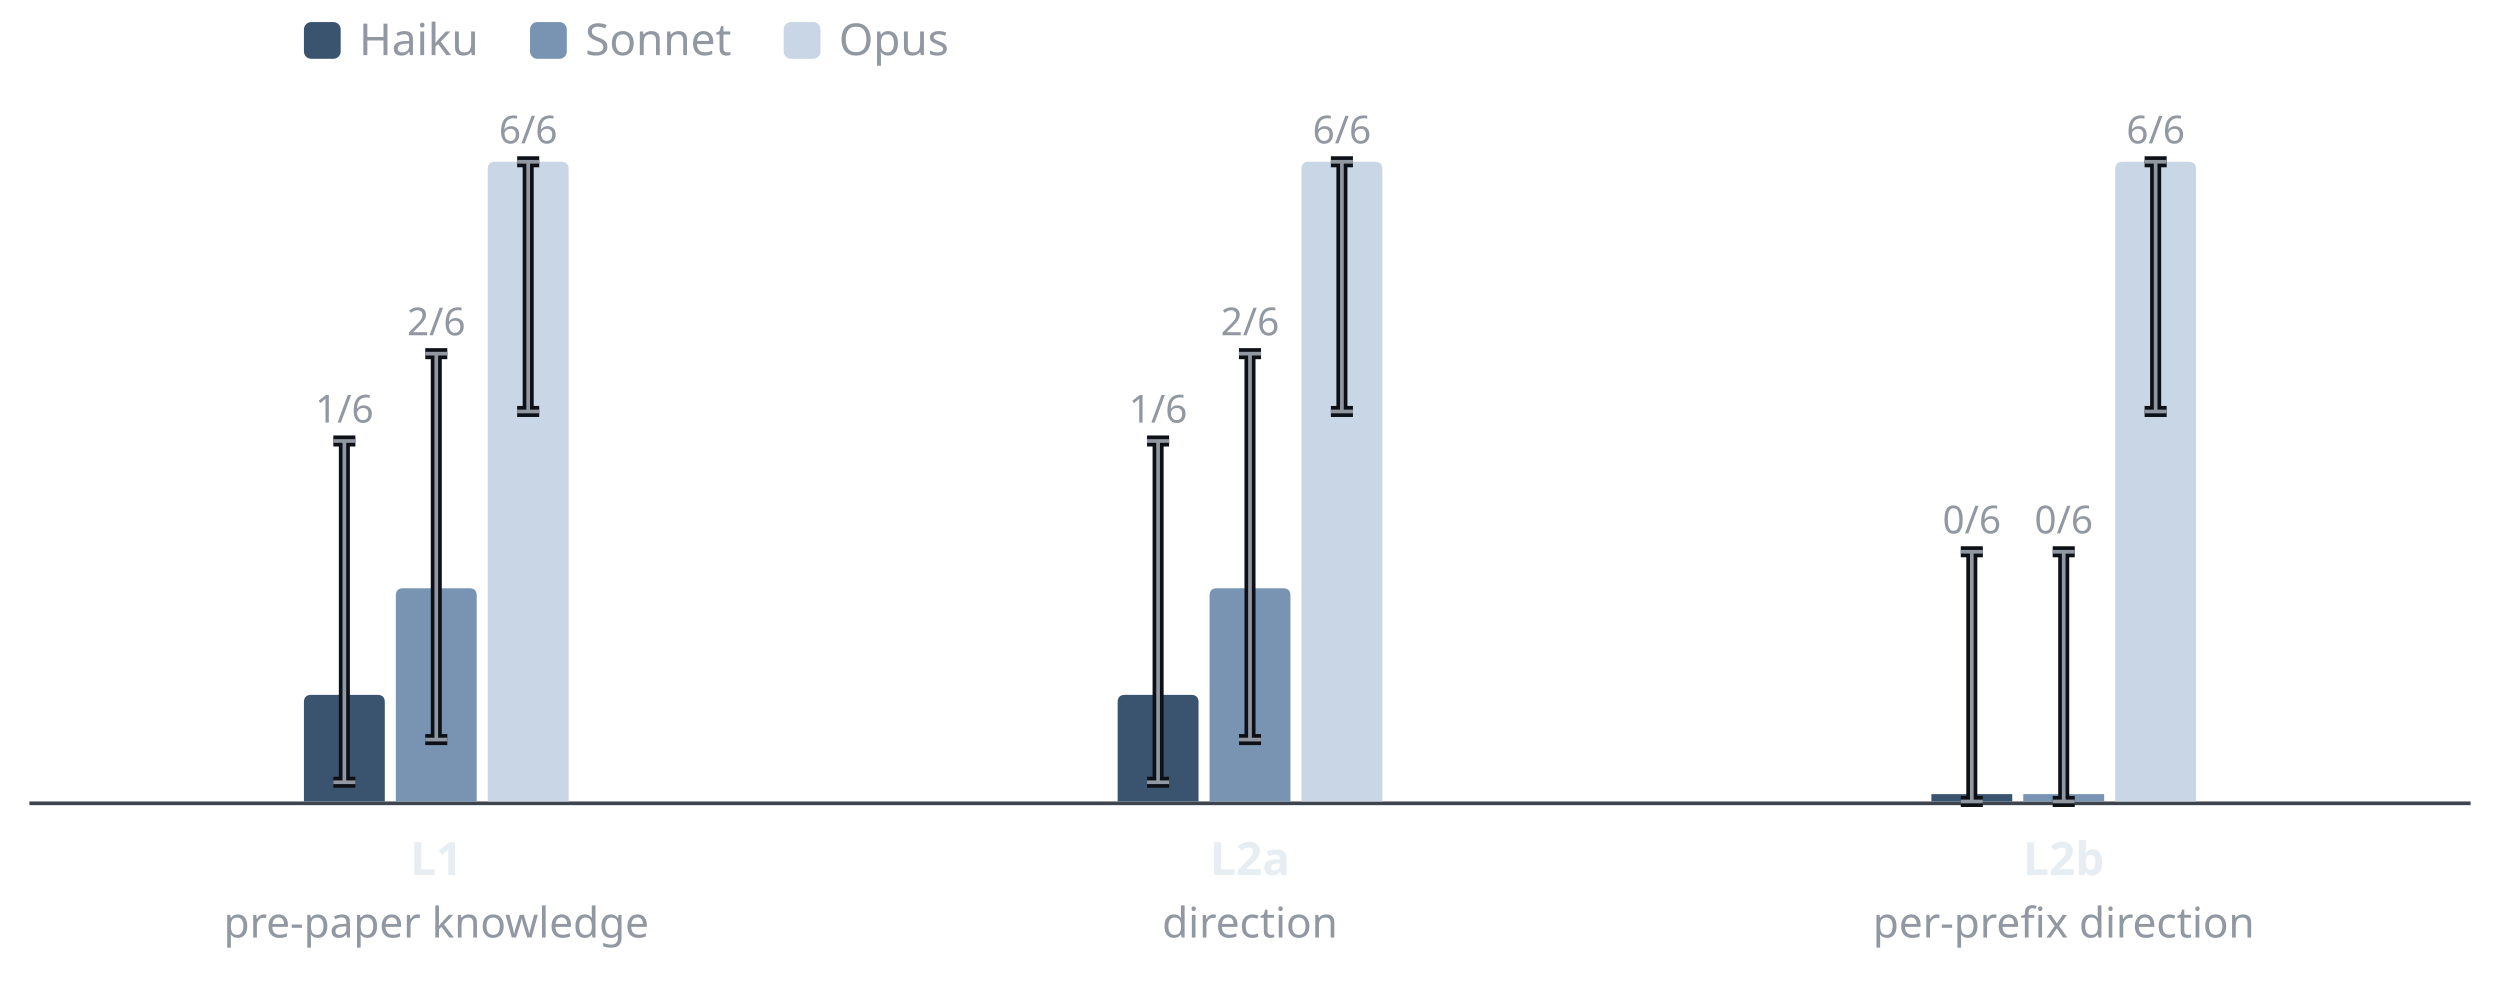
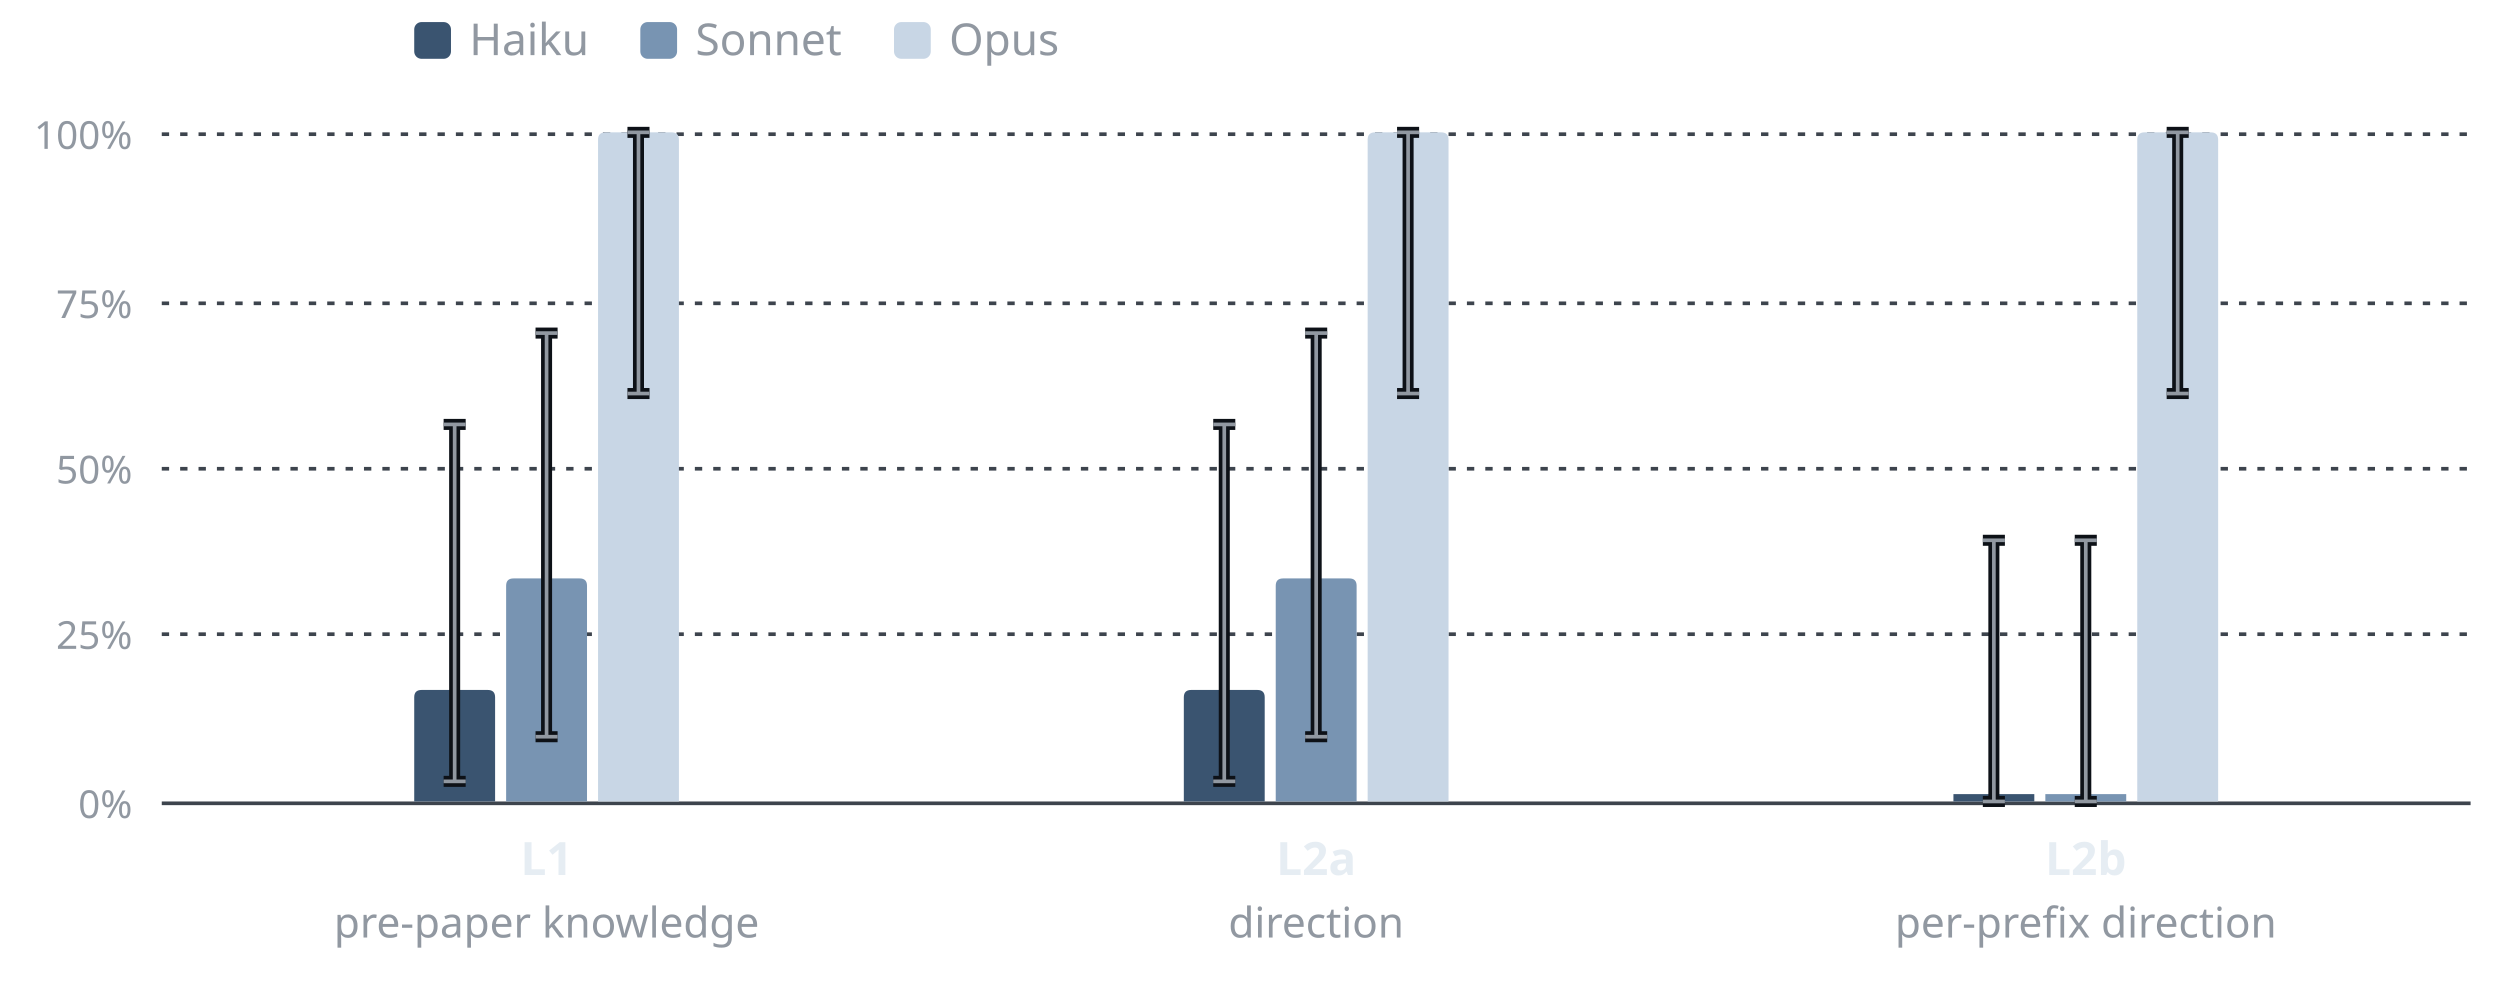
<svg xmlns="http://www.w3.org/2000/svg" width="680" height="270" viewBox="0 0 680 270" font-family="-apple-system, BlinkMacSystemFont, 'Segoe UI', 'Noto Sans', Helvetica, Arial, sans-serif" role="img" aria-labelledby="title desc">
-   <rect x="82.667" y="6" width="10" height="10" rx="2" fill="#3a5470" />
-   <text x="97.667" y="15" font-size="12" fill="#9198a1">Haiku</text>
-   <rect x="144.167" y="6" width="10" height="10" rx="2" fill="#7894b2" />
-   <text x="159.167" y="15" font-size="12" fill="#9198a1">Sonnet</text>
-   <rect x="213.167" y="6" width="10" height="10" rx="2" fill="#c8d6e5" />
-   <text x="228.167" y="15" font-size="12" fill="#9198a1">Opus</text>
-   <line x1="8" x2="672" y1="218.5" y2="218.5" stroke="#3d444d" />
-   <path d="M82.667,218.0 V191.0 Q82.667,189.0 84.667,189.0 H102.667 Q104.667,189.0 104.667,191.0 V218.0 Z" fill="#3a5470" />
-   <path d="M93.667,212.771 V119.949 M90.667,119.949 H96.667 M90.667,212.771 H96.667" stroke="#0d1117" stroke-width="3" fill="none" />
-   <path d="M93.667,212.771 V119.949 M90.667,119.949 H96.667 M90.667,212.771 H96.667" stroke="#9198a1" stroke-width="1" fill="none" />
-   <text x="93.667" y="114.949" font-size="10.5" text-anchor="middle" fill="#9198a1" font-variant-numeric="tabular-nums">1/6</text>
-   <path d="M107.667,218.0 V162.0 Q107.667,160.0 109.667,160.0 H127.667 Q129.667,160.0 129.667,162.0 V218.0 Z" fill="#7894b2" />
-   <path d="M118.667,201.162 V96.198 M115.667,96.198 H121.667 M115.667,201.162 H121.667" stroke="#0d1117" stroke-width="3" fill="none" />
-   <path d="M118.667,201.162 V96.198 M115.667,96.198 H121.667 M115.667,201.162 H121.667" stroke="#9198a1" stroke-width="1" fill="none" />
-   <text x="118.667" y="91.198" font-size="10.5" text-anchor="middle" fill="#9198a1" font-variant-numeric="tabular-nums">2/6</text>
-   <path d="M132.667,218.0 V46.0 Q132.667,44.0 134.667,44.0 H152.667 Q154.667,44.0 154.667,46.0 V218.0 Z" fill="#c8d6e5" />
-   <path d="M143.667,111.92 V44 M140.667,44 H146.667 M140.667,111.92 H146.667" stroke="#0d1117" stroke-width="3" fill="none" />
-   <path d="M143.667,111.92 V44 M140.667,44 H146.667 M140.667,111.92 H146.667" stroke="#9198a1" stroke-width="1" fill="none" />
-   <text x="143.667" y="39" font-size="10.5" text-anchor="middle" fill="#9198a1" font-variant-numeric="tabular-nums">6/6</text>
-   <text x="118.667" y="238" font-size="12.5" font-weight="600" text-anchor="middle" fill="#e6edf3">L1</text>
-   <text x="118.667" y="255" font-size="11.5" text-anchor="middle" fill="#9198a1">pre-paper knowledge</text>
-   <path d="M304.0,218.0 V191.0 Q304.0,189.0 306.0,189.0 H324.0 Q326.0,189.0 326.0,191.0 V218.0 Z" fill="#3a5470" />
-   <path d="M315.0,212.771 V119.949 M312.0,119.949 H318.0 M312.0,212.771 H318.0" stroke="#0d1117" stroke-width="3" fill="none" />
-   <path d="M315.0,212.771 V119.949 M312.0,119.949 H318.0 M312.0,212.771 H318.0" stroke="#9198a1" stroke-width="1" fill="none" />
-   <text x="315.0" y="114.949" font-size="10.5" text-anchor="middle" fill="#9198a1" font-variant-numeric="tabular-nums">1/6</text>
-   <path d="M329.0,218.0 V162.0 Q329.0,160.0 331.0,160.0 H349.0 Q351.0,160.0 351.0,162.0 V218.0 Z" fill="#7894b2" />
-   <path d="M340.0,201.162 V96.198 M337.0,96.198 H343.0 M337.0,201.162 H343.0" stroke="#0d1117" stroke-width="3" fill="none" />
-   <path d="M340.0,201.162 V96.198 M337.0,96.198 H343.0 M337.0,201.162 H343.0" stroke="#9198a1" stroke-width="1" fill="none" />
-   <text x="340.0" y="91.198" font-size="10.5" text-anchor="middle" fill="#9198a1" font-variant-numeric="tabular-nums">2/6</text>
-   <path d="M354.0,218.0 V46.0 Q354.0,44.0 356.0,44.0 H374.0 Q376.0,44.0 376.0,46.0 V218.0 Z" fill="#c8d6e5" />
-   <path d="M365.0,111.92 V44 M362.0,44 H368.0 M362.0,111.92 H368.0" stroke="#0d1117" stroke-width="3" fill="none" />
-   <path d="M365.0,111.92 V44 M362.0,44 H368.0 M362.0,111.92 H368.0" stroke="#9198a1" stroke-width="1" fill="none" />
-   <text x="365.0" y="39" font-size="10.5" text-anchor="middle" fill="#9198a1" font-variant-numeric="tabular-nums">6/6</text>
-   <text x="340.0" y="238" font-size="12.5" font-weight="600" text-anchor="middle" fill="#e6edf3">L2a</text>
-   <text x="340.0" y="255" font-size="11.5" text-anchor="middle" fill="#9198a1">direction</text>
-   <rect x="525.333" y="216.0" width="22" height="2" fill="#3a5470" />
-   <path d="M536.333,218.0 V150.08 M533.333,150.08 H539.333 M533.333,218.0 H539.333" stroke="#0d1117" stroke-width="3" fill="none" />
-   <path d="M536.333,218.0 V150.08 M533.333,150.08 H539.333 M533.333,218.0 H539.333" stroke="#9198a1" stroke-width="1" fill="none" />
-   <text x="536.333" y="145.08" font-size="10.5" text-anchor="middle" fill="#9198a1" font-variant-numeric="tabular-nums">0/6</text>
-   <rect x="550.333" y="216.0" width="22" height="2" fill="#7894b2" />
-   <path d="M561.333,218.0 V150.08 M558.333,150.08 H564.333 M558.333,218.0 H564.333" stroke="#0d1117" stroke-width="3" fill="none" />
-   <path d="M561.333,218.0 V150.08 M558.333,150.08 H564.333 M558.333,218.0 H564.333" stroke="#9198a1" stroke-width="1" fill="none" />
-   <text x="561.333" y="145.08" font-size="10.5" text-anchor="middle" fill="#9198a1" font-variant-numeric="tabular-nums">0/6</text>
-   <path d="M575.333,218.0 V46.0 Q575.333,44.0 577.333,44.0 H595.333 Q597.333,44.0 597.333,46.0 V218.0 Z" fill="#c8d6e5" />
-   <path d="M586.333,111.92 V44 M583.333,44 H589.333 M583.333,111.92 H589.333" stroke="#0d1117" stroke-width="3" fill="none" />
-   <path d="M586.333,111.92 V44 M583.333,44 H589.333 M583.333,111.92 H589.333" stroke="#9198a1" stroke-width="1" fill="none" />
-   <text x="586.333" y="39" font-size="10.5" text-anchor="middle" fill="#9198a1" font-variant-numeric="tabular-nums">6/6</text>
-   <text x="561.333" y="238" font-size="12.5" font-weight="600" text-anchor="middle" fill="#e6edf3">L2b</text>
-   <text x="561.333" y="255" font-size="11.5" text-anchor="middle" fill="#9198a1">per-prefix direction</text>
+   <rect x="112.667" y="6" width="10" height="10" rx="2" fill="#3a5470" />
+   <text x="127.667" y="15" font-size="12" fill="#9198a1">Haiku</text>
+   <rect x="174.167" y="6" width="10" height="10" rx="2" fill="#7894b2" />
+   <text x="189.167" y="15" font-size="12" fill="#9198a1">Sonnet</text>
+   <rect x="243.167" y="6" width="10" height="10" rx="2" fill="#c8d6e5" />
+   <text x="258.167" y="15" font-size="12" fill="#9198a1">Opus</text>
+   <line x1="44" x2="672" y1="218.5" y2="218.5" stroke="#3d444d" />
+   <text x="36" y="222.5" font-size="10.5" text-anchor="end" fill="#9198a1" font-variant-numeric="tabular-nums">0%</text>
+   <line x1="44" x2="672" y1="172.5" y2="172.5" stroke="#3d444d" stroke-dasharray="2 3" />
+   <text x="36" y="176.5" font-size="10.5" text-anchor="end" fill="#9198a1" font-variant-numeric="tabular-nums">25%</text>
+   <line x1="44" x2="672" y1="127.5" y2="127.5" stroke="#3d444d" stroke-dasharray="2 3" />
+   <text x="36" y="131.5" font-size="10.5" text-anchor="end" fill="#9198a1" font-variant-numeric="tabular-nums">50%</text>
+   <line x1="44" x2="672" y1="82.5" y2="82.5" stroke="#3d444d" stroke-dasharray="2 3" />
+   <text x="36" y="86.5" font-size="10.5" text-anchor="end" fill="#9198a1" font-variant-numeric="tabular-nums">75%</text>
+   <line x1="44" x2="672" y1="36.5" y2="36.5" stroke="#3d444d" stroke-dasharray="2 3" />
+   <text x="36" y="40.5" font-size="10.5" text-anchor="end" fill="#9198a1" font-variant-numeric="tabular-nums">100%</text>
+   <path d="M112.667,218.0 V189.667 Q112.667,187.667 114.667,187.667 H132.667 Q134.667,187.667 134.667,189.667 V218.0 Z" fill="#3a5470" />
+   <path d="M123.667,212.53 V115.441 M120.667,115.441 H126.667 M120.667,212.53 H126.667" stroke="#0d1117" stroke-width="3" fill="none" />
+   <path d="M123.667,212.53 V115.441 M120.667,115.441 H126.667 M120.667,212.53 H126.667" stroke="#9198a1" stroke-width="1" fill="none" />
+   <path d="M137.667,218.0 V159.333 Q137.667,157.333 139.667,157.333 H157.667 Q159.667,157.333 159.667,159.333 V218.0 Z" fill="#7894b2" />
+   <path d="M148.667,200.388 V90.598 M145.667,90.598 H151.667 M145.667,200.388 H151.667" stroke="#0d1117" stroke-width="3" fill="none" />
+   <path d="M148.667,200.388 V90.598 M145.667,90.598 H151.667 M145.667,200.388 H151.667" stroke="#9198a1" stroke-width="1" fill="none" />
+   <path d="M162.667,218.0 V38.0 Q162.667,36.0 164.667,36.0 H182.667 Q184.667,36.0 184.667,38.0 V218.0 Z" fill="#c8d6e5" />
+   <path d="M173.667,107.042 V36 M170.667,36 H176.667 M170.667,107.042 H176.667" stroke="#0d1117" stroke-width="3" fill="none" />
+   <path d="M173.667,107.042 V36 M170.667,36 H176.667 M170.667,107.042 H176.667" stroke="#9198a1" stroke-width="1" fill="none" />
+   <text x="148.667" y="238" font-size="12.5" font-weight="600" text-anchor="middle" fill="#e6edf3">L1</text>
+   <text x="148.667" y="255" font-size="11.5" text-anchor="middle" fill="#9198a1">pre-paper knowledge</text>
+   <path d="M322.0,218.0 V189.667 Q322.0,187.667 324.0,187.667 H342.0 Q344.0,187.667 344.0,189.667 V218.0 Z" fill="#3a5470" />
+   <path d="M333.0,212.53 V115.441 M330.0,115.441 H336.0 M330.0,212.53 H336.0" stroke="#0d1117" stroke-width="3" fill="none" />
+   <path d="M333.0,212.53 V115.441 M330.0,115.441 H336.0 M330.0,212.53 H336.0" stroke="#9198a1" stroke-width="1" fill="none" />
+   <path d="M347.0,218.0 V159.333 Q347.0,157.333 349.0,157.333 H367.0 Q369.0,157.333 369.0,159.333 V218.0 Z" fill="#7894b2" />
+   <path d="M358.0,200.388 V90.598 M355.0,90.598 H361.0 M355.0,200.388 H361.0" stroke="#0d1117" stroke-width="3" fill="none" />
+   <path d="M358.0,200.388 V90.598 M355.0,90.598 H361.0 M355.0,200.388 H361.0" stroke="#9198a1" stroke-width="1" fill="none" />
+   <path d="M372.0,218.0 V38.0 Q372.0,36.0 374.0,36.0 H392.0 Q394.0,36.0 394.0,38.0 V218.0 Z" fill="#c8d6e5" />
+   <path d="M383.0,107.042 V36 M380.0,36 H386.0 M380.0,107.042 H386.0" stroke="#0d1117" stroke-width="3" fill="none" />
+   <path d="M383.0,107.042 V36 M380.0,36 H386.0 M380.0,107.042 H386.0" stroke="#9198a1" stroke-width="1" fill="none" />
+   <text x="358.0" y="238" font-size="12.5" font-weight="600" text-anchor="middle" fill="#e6edf3">L2a</text>
+   <text x="358.0" y="255" font-size="11.5" text-anchor="middle" fill="#9198a1">direction</text>
+   <rect x="531.333" y="216.0" width="22" height="2" fill="#3a5470" />
+   <path d="M542.333,218.0 V146.958 M539.333,146.958 H545.333 M539.333,218.0 H545.333" stroke="#0d1117" stroke-width="3" fill="none" />
+   <path d="M542.333,218.0 V146.958 M539.333,146.958 H545.333 M539.333,218.0 H545.333" stroke="#9198a1" stroke-width="1" fill="none" />
+   <rect x="556.333" y="216.0" width="22" height="2" fill="#7894b2" />
+   <path d="M567.333,218.0 V146.958 M564.333,146.958 H570.333 M564.333,218.0 H570.333" stroke="#0d1117" stroke-width="3" fill="none" />
+   <path d="M567.333,218.0 V146.958 M564.333,146.958 H570.333 M564.333,218.0 H570.333" stroke="#9198a1" stroke-width="1" fill="none" />
+   <path d="M581.333,218.0 V38.0 Q581.333,36.0 583.333,36.0 H601.333 Q603.333,36.0 603.333,38.0 V218.0 Z" fill="#c8d6e5" />
+   <path d="M592.333,107.042 V36 M589.333,36 H595.333 M589.333,107.042 H595.333" stroke="#0d1117" stroke-width="3" fill="none" />
+   <path d="M592.333,107.042 V36 M589.333,36 H595.333 M589.333,107.042 H595.333" stroke="#9198a1" stroke-width="1" fill="none" />
+   <text x="567.333" y="238" font-size="12.5" font-weight="600" text-anchor="middle" fill="#e6edf3">L2b</text>
+   <text x="567.333" y="255" font-size="11.5" text-anchor="middle" fill="#9198a1">per-prefix direction</text>
</svg>
